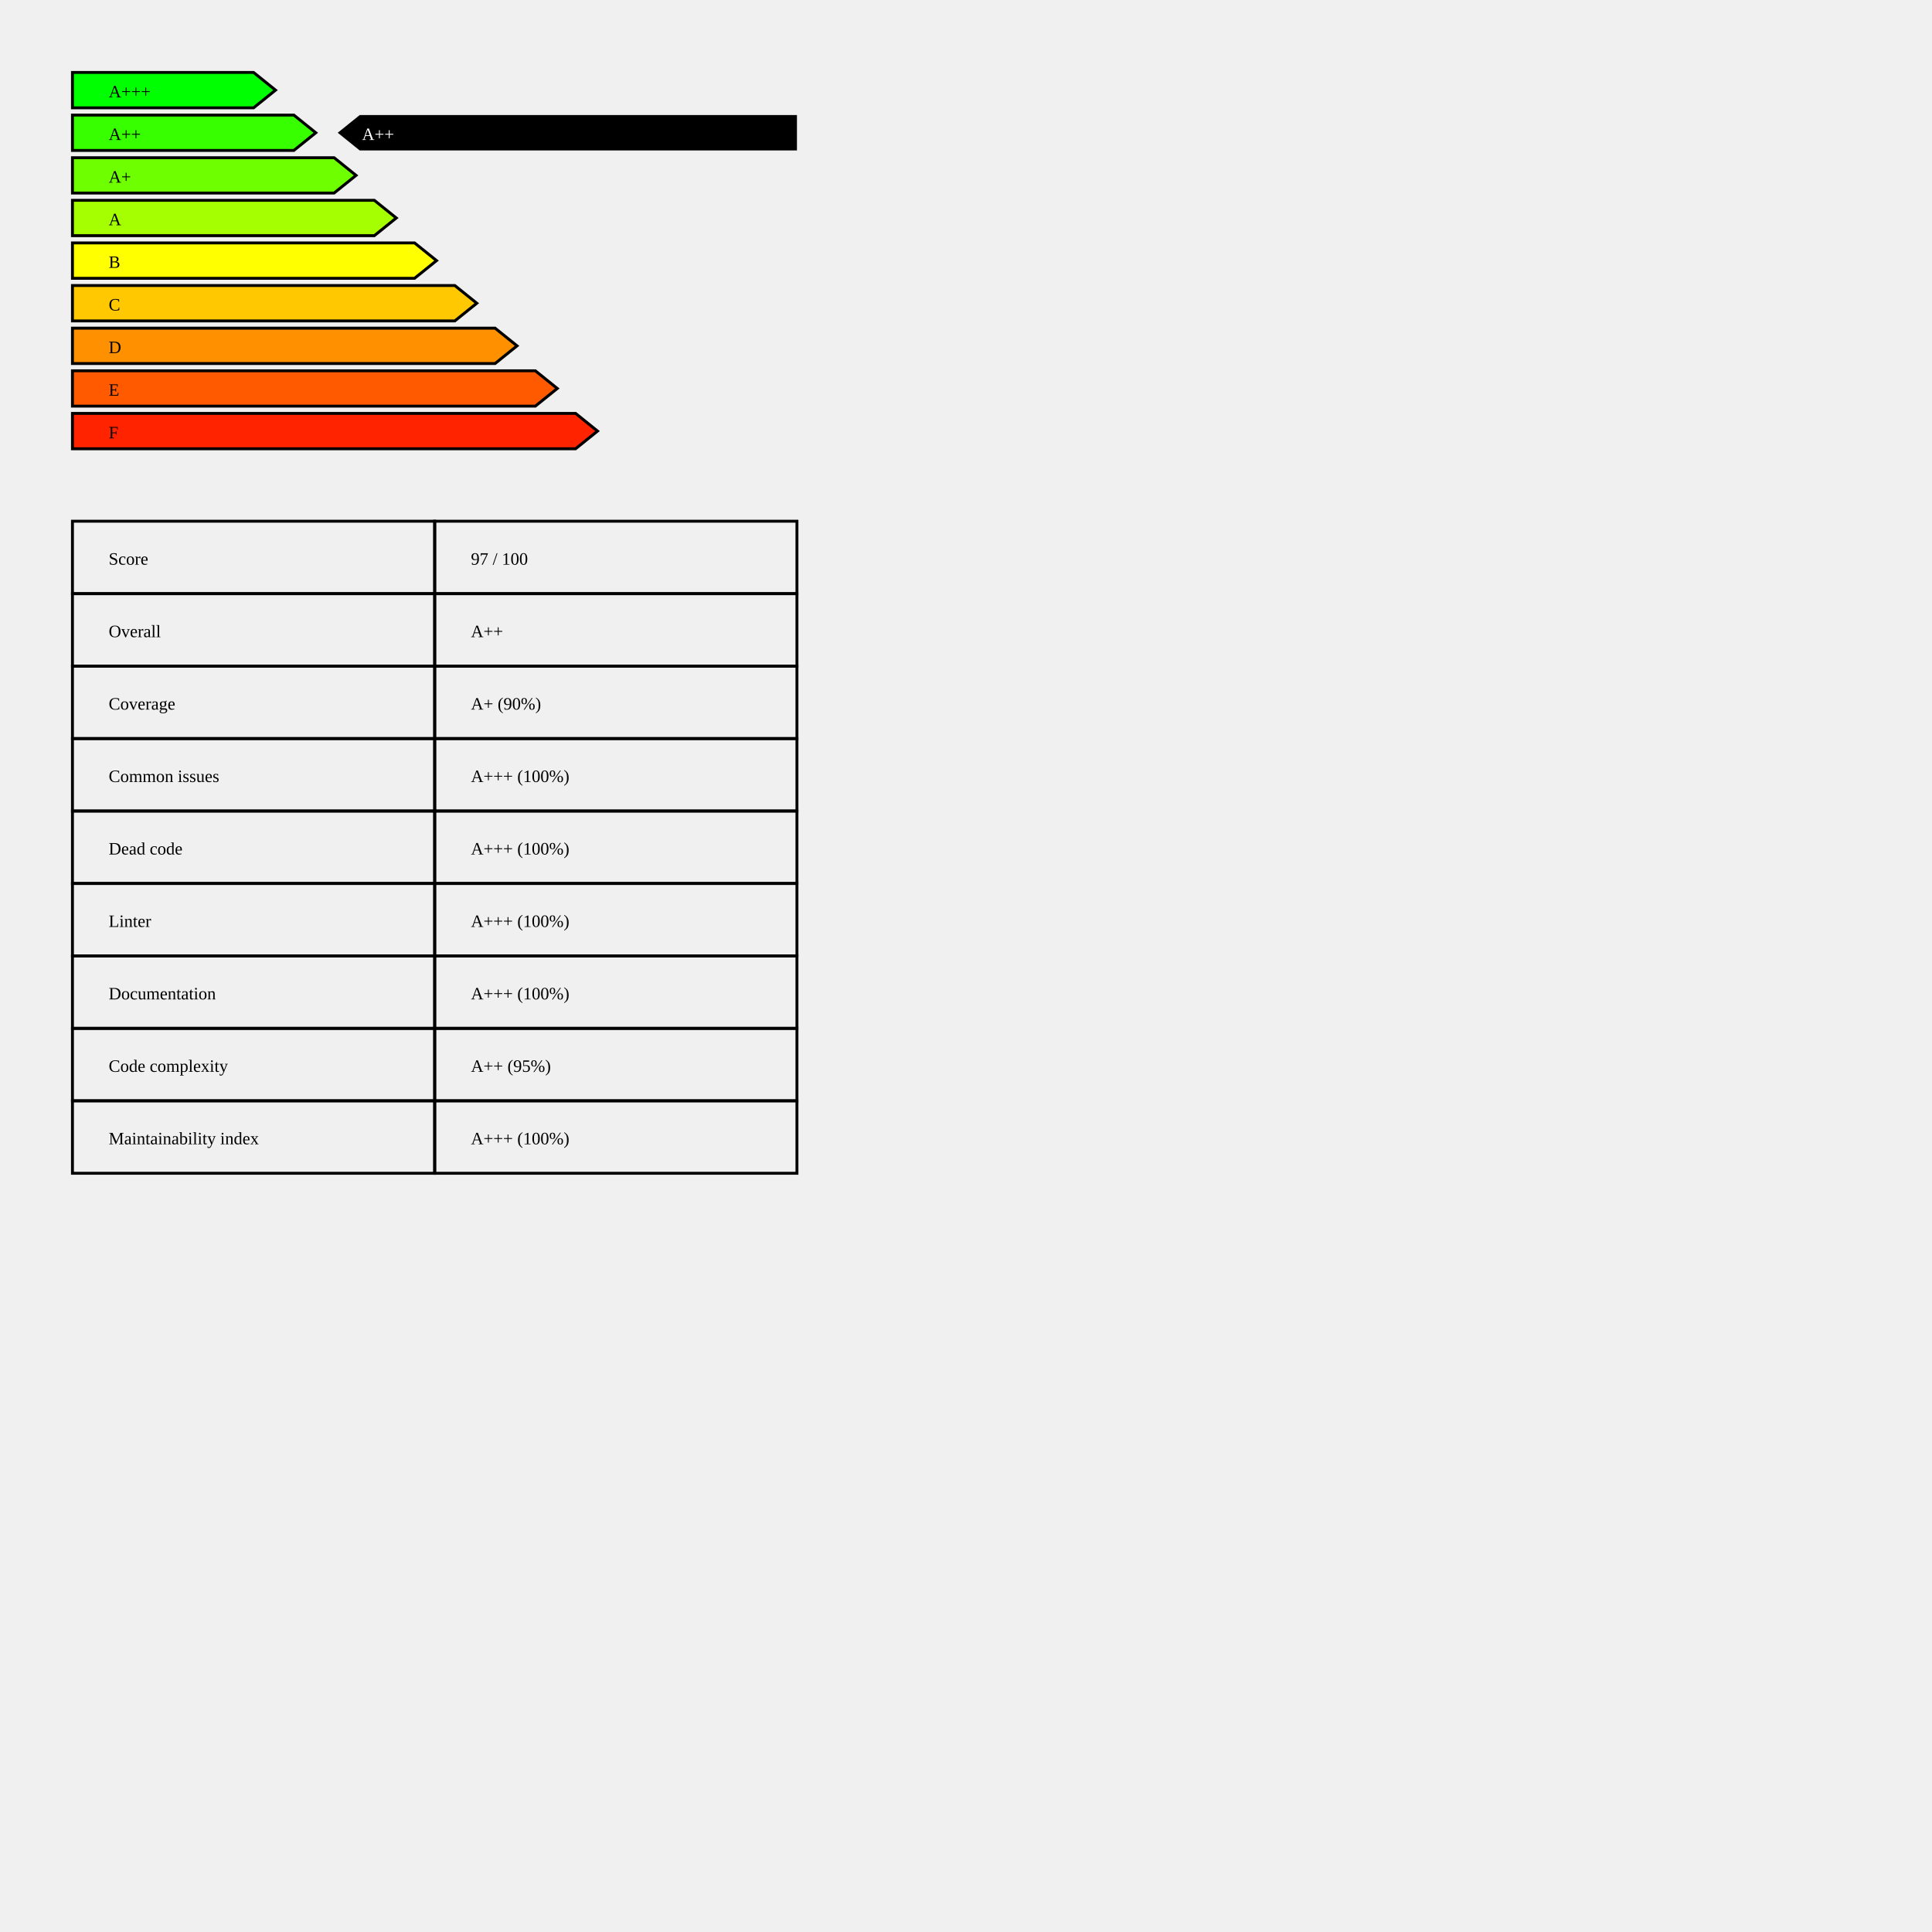
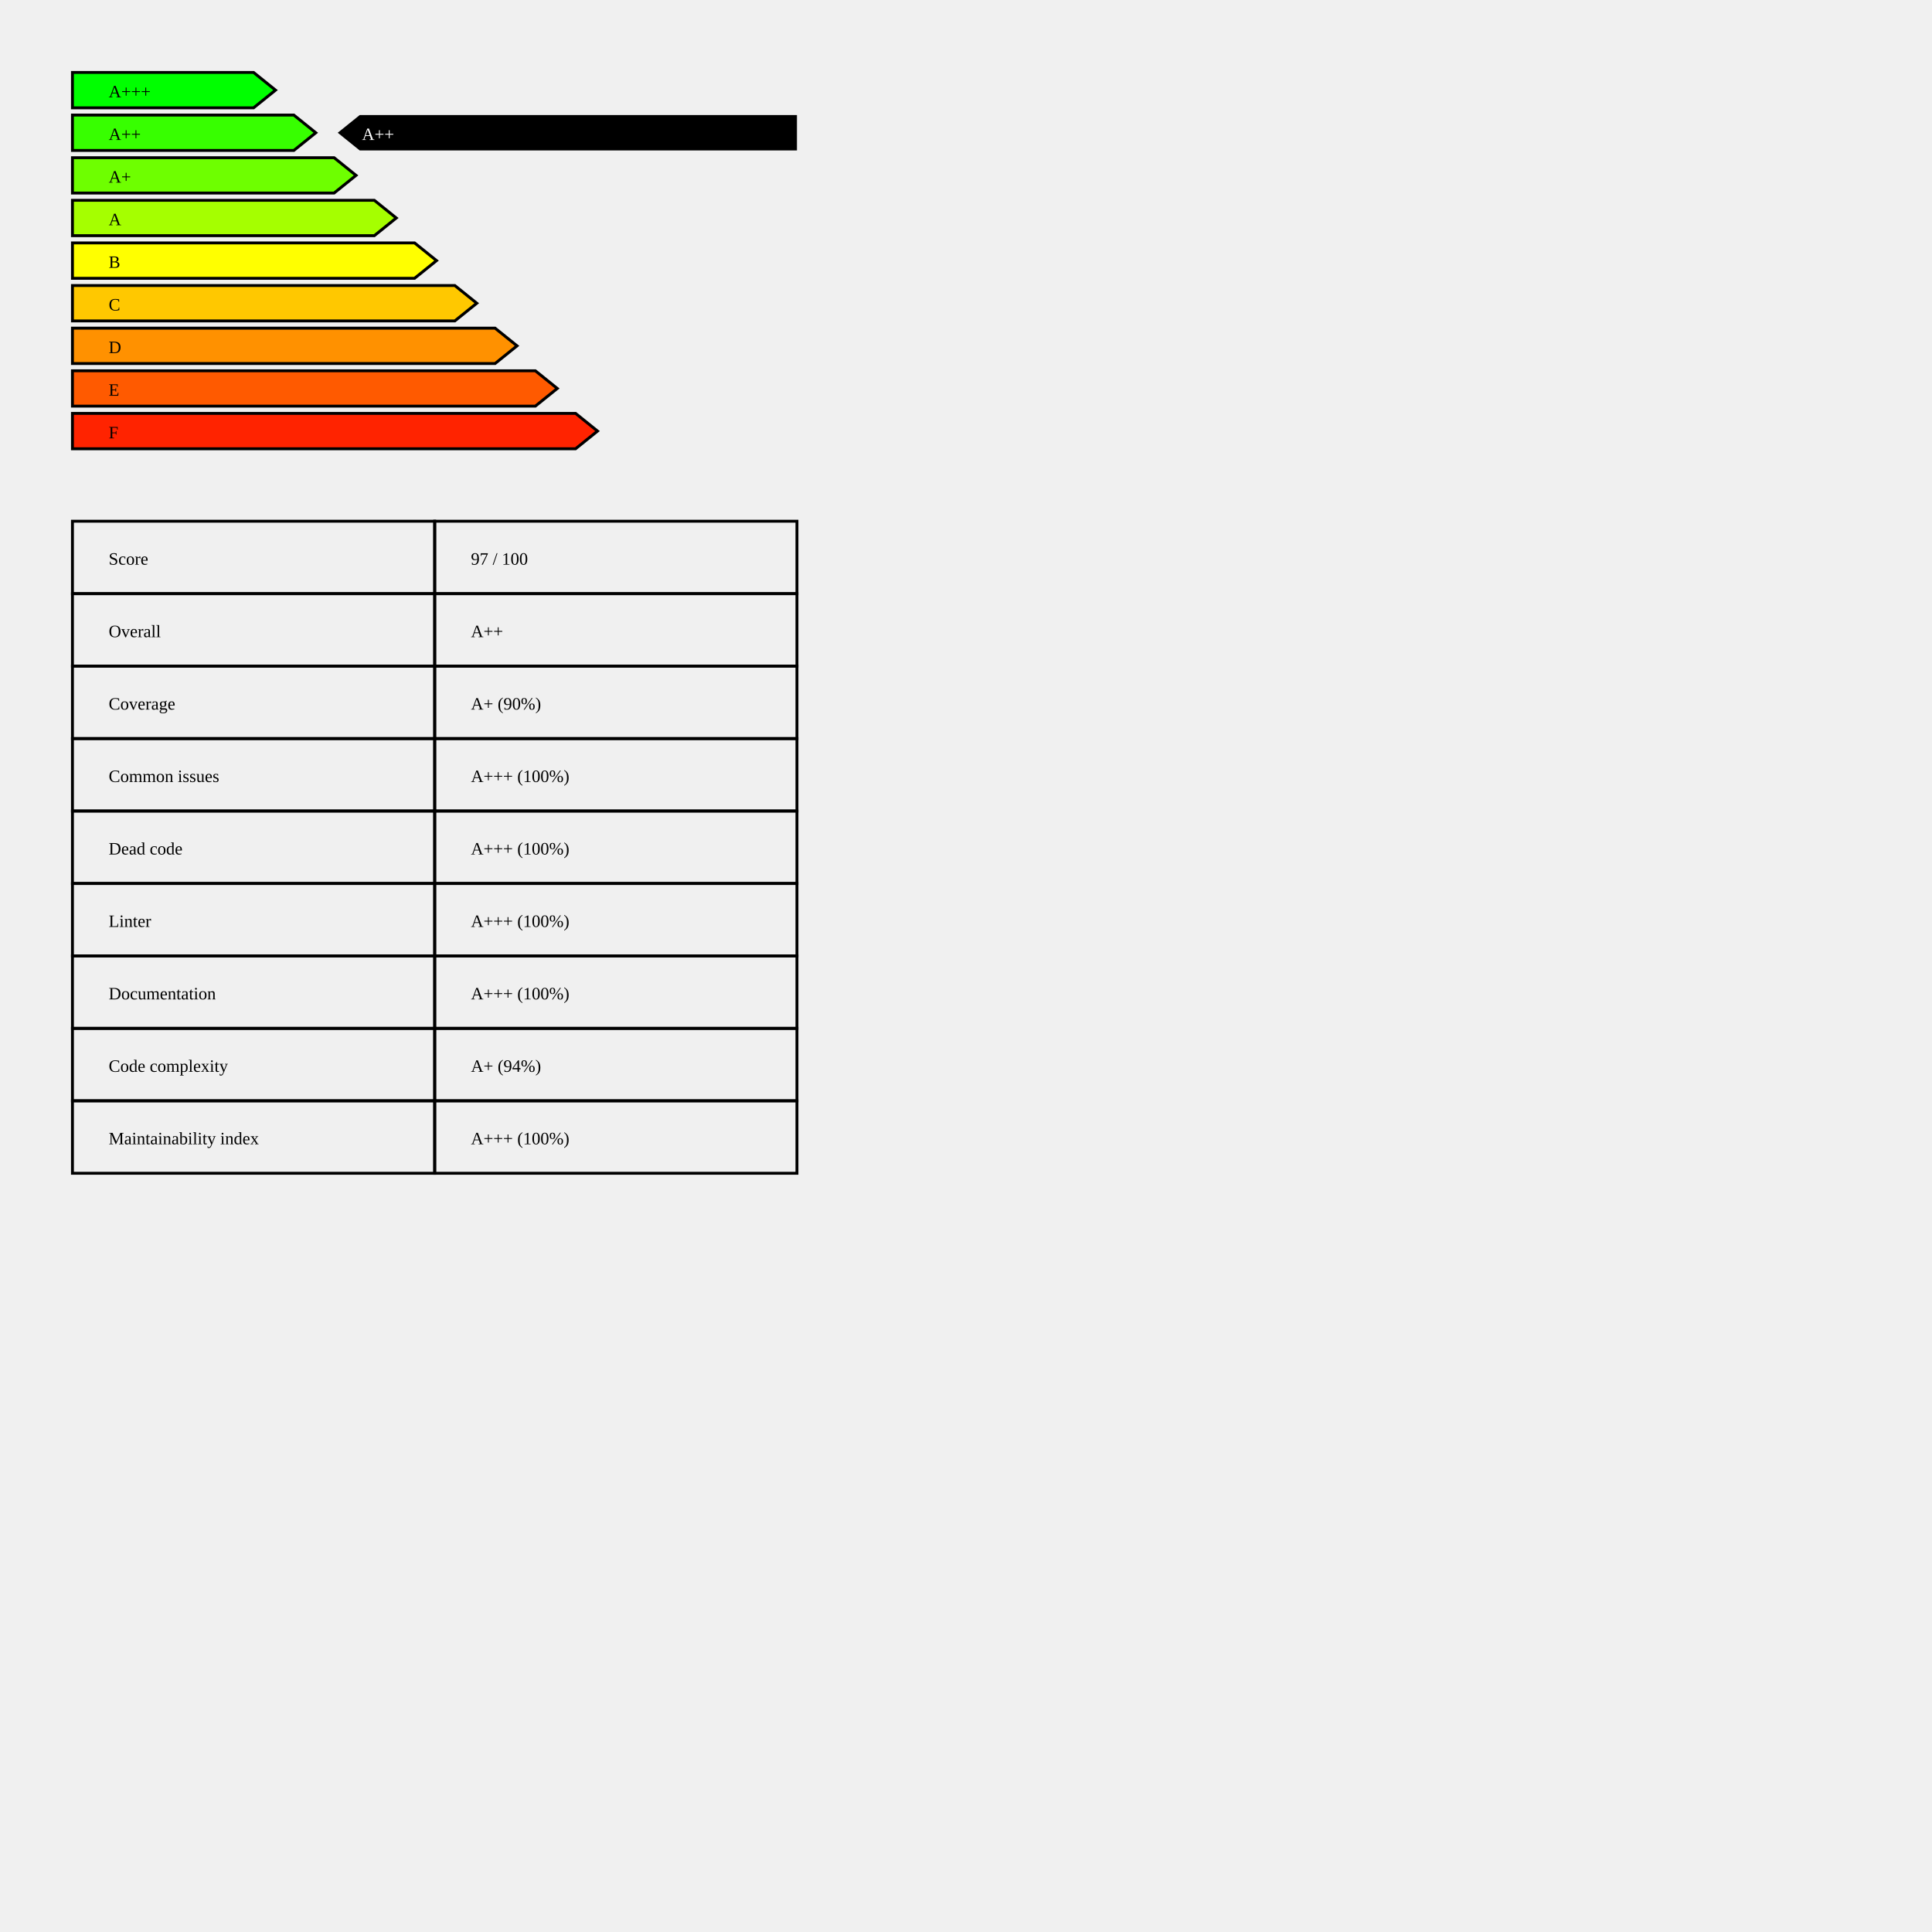
<svg xmlns="http://www.w3.org/2000/svg" baseProfile="full" height="1000pt" version="1.1" width="1000pt">
  <defs />
  <polygon points="50,50.0 175.0,50.0 190.152,62.206 175.0,74.412 50,74.412 50,50.0" style="fill:rgb(0 255 0);stroke:black;stroke-width:2;" />
  <text x="75.0" y="67.206">A+++</text>
  <polygon points="50,79.412 202.778,79.412 217.929,91.618 202.778,103.824 50,103.824 50,79.412" style="fill:rgb(55 255 0);stroke:black;stroke-width:2;" />
  <text x="75.0" y="96.618">A++</text>
  <polygon points="50,108.824 230.556,108.824 245.707,121.029 230.556,133.235 50,133.235 50,108.824" style="fill:rgb(110 255 0);stroke:black;stroke-width:2;" />
  <text x="75.0" y="126.029">A+</text>
  <polygon points="50,138.235 258.333,138.235 273.485,150.441 258.333,162.647 50,162.647 50,138.235" style="fill:rgb(165 255 0);stroke:black;stroke-width:2;" />
  <text x="75.0" y="155.441">A</text>
  <polygon points="50,167.647 286.111,167.647 301.263,179.853 286.111,192.059 50,192.059 50,167.647" style="fill:rgb(255 255 0);stroke:black;stroke-width:2;" />
  <text x="75.0" y="184.853">B</text>
  <polygon points="50,197.059 313.889,197.059 329.04,209.265 313.889,221.471 50,221.471 50,197.059" style="fill:rgb(255 200 0);stroke:black;stroke-width:2;" />
  <text x="75.0" y="214.265">C</text>
  <polygon points="50,226.471 341.667,226.471 356.818,238.676 341.667,250.882 50,250.882 50,226.471" style="fill:rgb(255 145 0);stroke:black;stroke-width:2;" />
  <text x="75.0" y="243.676">D</text>
  <polygon points="50,255.882 369.444,255.882 384.596,268.088 369.444,280.294 50,280.294 50,255.882" style="fill:rgb(255 90 0);stroke:black;stroke-width:2;" />
  <text x="75.0" y="273.088">E</text>
  <polygon points="50,285.294 397.222,285.294 412.374,297.5 397.222,309.706 50,309.706 50,285.294" style="fill:rgb(255 35 0);stroke:black;stroke-width:2;" />
  <text x="75.0" y="302.5">F</text>
  <polygon points="248.232,79.412 233.081,91.618 248.232,103.824 550,103.824 550,79.412" style="fill:black;" />
  <text fill="white" x="249.798" y="96.618">A++</text>
  <text x="75.0" y="389.706">Score</text>
  <text x="325.0" y="389.706">97 / 100</text>
  <polygon points="50,359.706 300,359.706 300,409.706 50,409.706 50,359.706" style="fill:none; stroke:black;stroke-width:2;" />
  <polygon points="300,359.706 550,359.706 550,409.706 300,409.706 300,359.706" style="fill:none; stroke:black;stroke-width:2;" />
  <text x="75.0" y="439.706">Overall</text>
  <text x="325.0" y="439.706">A++</text>
  <polygon points="50,409.706 300,409.706 300,459.706 50,459.706 50,409.706" style="fill:none; stroke:black;stroke-width:2;" />
  <polygon points="300,409.706 550,409.706 550,459.706 300,459.706 300,409.706" style="fill:none; stroke:black;stroke-width:2;" />
  <text x="75.0" y="489.706">Coverage</text>
  <text x="325.0" y="489.706">A+  (90%)</text>
  <polygon points="50,459.706 300,459.706 300,509.706 50,509.706 50,459.706" style="fill:none; stroke:black;stroke-width:2;" />
  <polygon points="300,459.706 550,459.706 550,509.706 300,509.706 300,459.706" style="fill:none; stroke:black;stroke-width:2;" />
  <text x="75.0" y="539.706">Common issues</text>
  <text x="325.0" y="539.706">A+++  (100%)</text>
  <polygon points="50,509.706 300,509.706 300,559.706 50,559.706 50,509.706" style="fill:none; stroke:black;stroke-width:2;" />
  <polygon points="300,509.706 550,509.706 550,559.706 300,559.706 300,509.706" style="fill:none; stroke:black;stroke-width:2;" />
  <text x="75.0" y="589.706">Dead code</text>
  <text x="325.0" y="589.706">A+++  (100%)</text>
  <polygon points="50,559.706 300,559.706 300,609.706 50,609.706 50,559.706" style="fill:none; stroke:black;stroke-width:2;" />
  <polygon points="300,559.706 550,559.706 550,609.706 300,609.706 300,559.706" style="fill:none; stroke:black;stroke-width:2;" />
  <text x="75.0" y="639.706">Linter</text>
  <text x="325.0" y="639.706">A+++  (100%)</text>
  <polygon points="50,609.706 300,609.706 300,659.706 50,659.706 50,609.706" style="fill:none; stroke:black;stroke-width:2;" />
  <polygon points="300,609.706 550,609.706 550,659.706 300,659.706 300,609.706" style="fill:none; stroke:black;stroke-width:2;" />
  <text x="75.0" y="689.706">Documentation</text>
  <text x="325.0" y="689.706">A+++  (100%)</text>
  <polygon points="50,659.706 300,659.706 300,709.706 50,709.706 50,659.706" style="fill:none; stroke:black;stroke-width:2;" />
  <polygon points="300,659.706 550,659.706 550,709.706 300,709.706 300,659.706" style="fill:none; stroke:black;stroke-width:2;" />
  <text x="75.0" y="739.706">Code complexity</text>
-   <text x="325.0" y="739.706">A++  (95%)</text>
+   <text x="325.0" y="739.706">A+  (94%)</text>
  <polygon points="50,709.706 300,709.706 300,759.706 50,759.706 50,709.706" style="fill:none; stroke:black;stroke-width:2;" />
  <polygon points="300,709.706 550,709.706 550,759.706 300,759.706 300,709.706" style="fill:none; stroke:black;stroke-width:2;" />
  <text x="75.0" y="789.706">Maintainability index</text>
  <text x="325.0" y="789.706">A+++  (100%)</text>
  <polygon points="50,759.706 300,759.706 300,809.706 50,809.706 50,759.706" style="fill:none; stroke:black;stroke-width:2;" />
  <polygon points="300,759.706 550,759.706 550,809.706 300,809.706 300,759.706" style="fill:none; stroke:black;stroke-width:2;" />
</svg>
